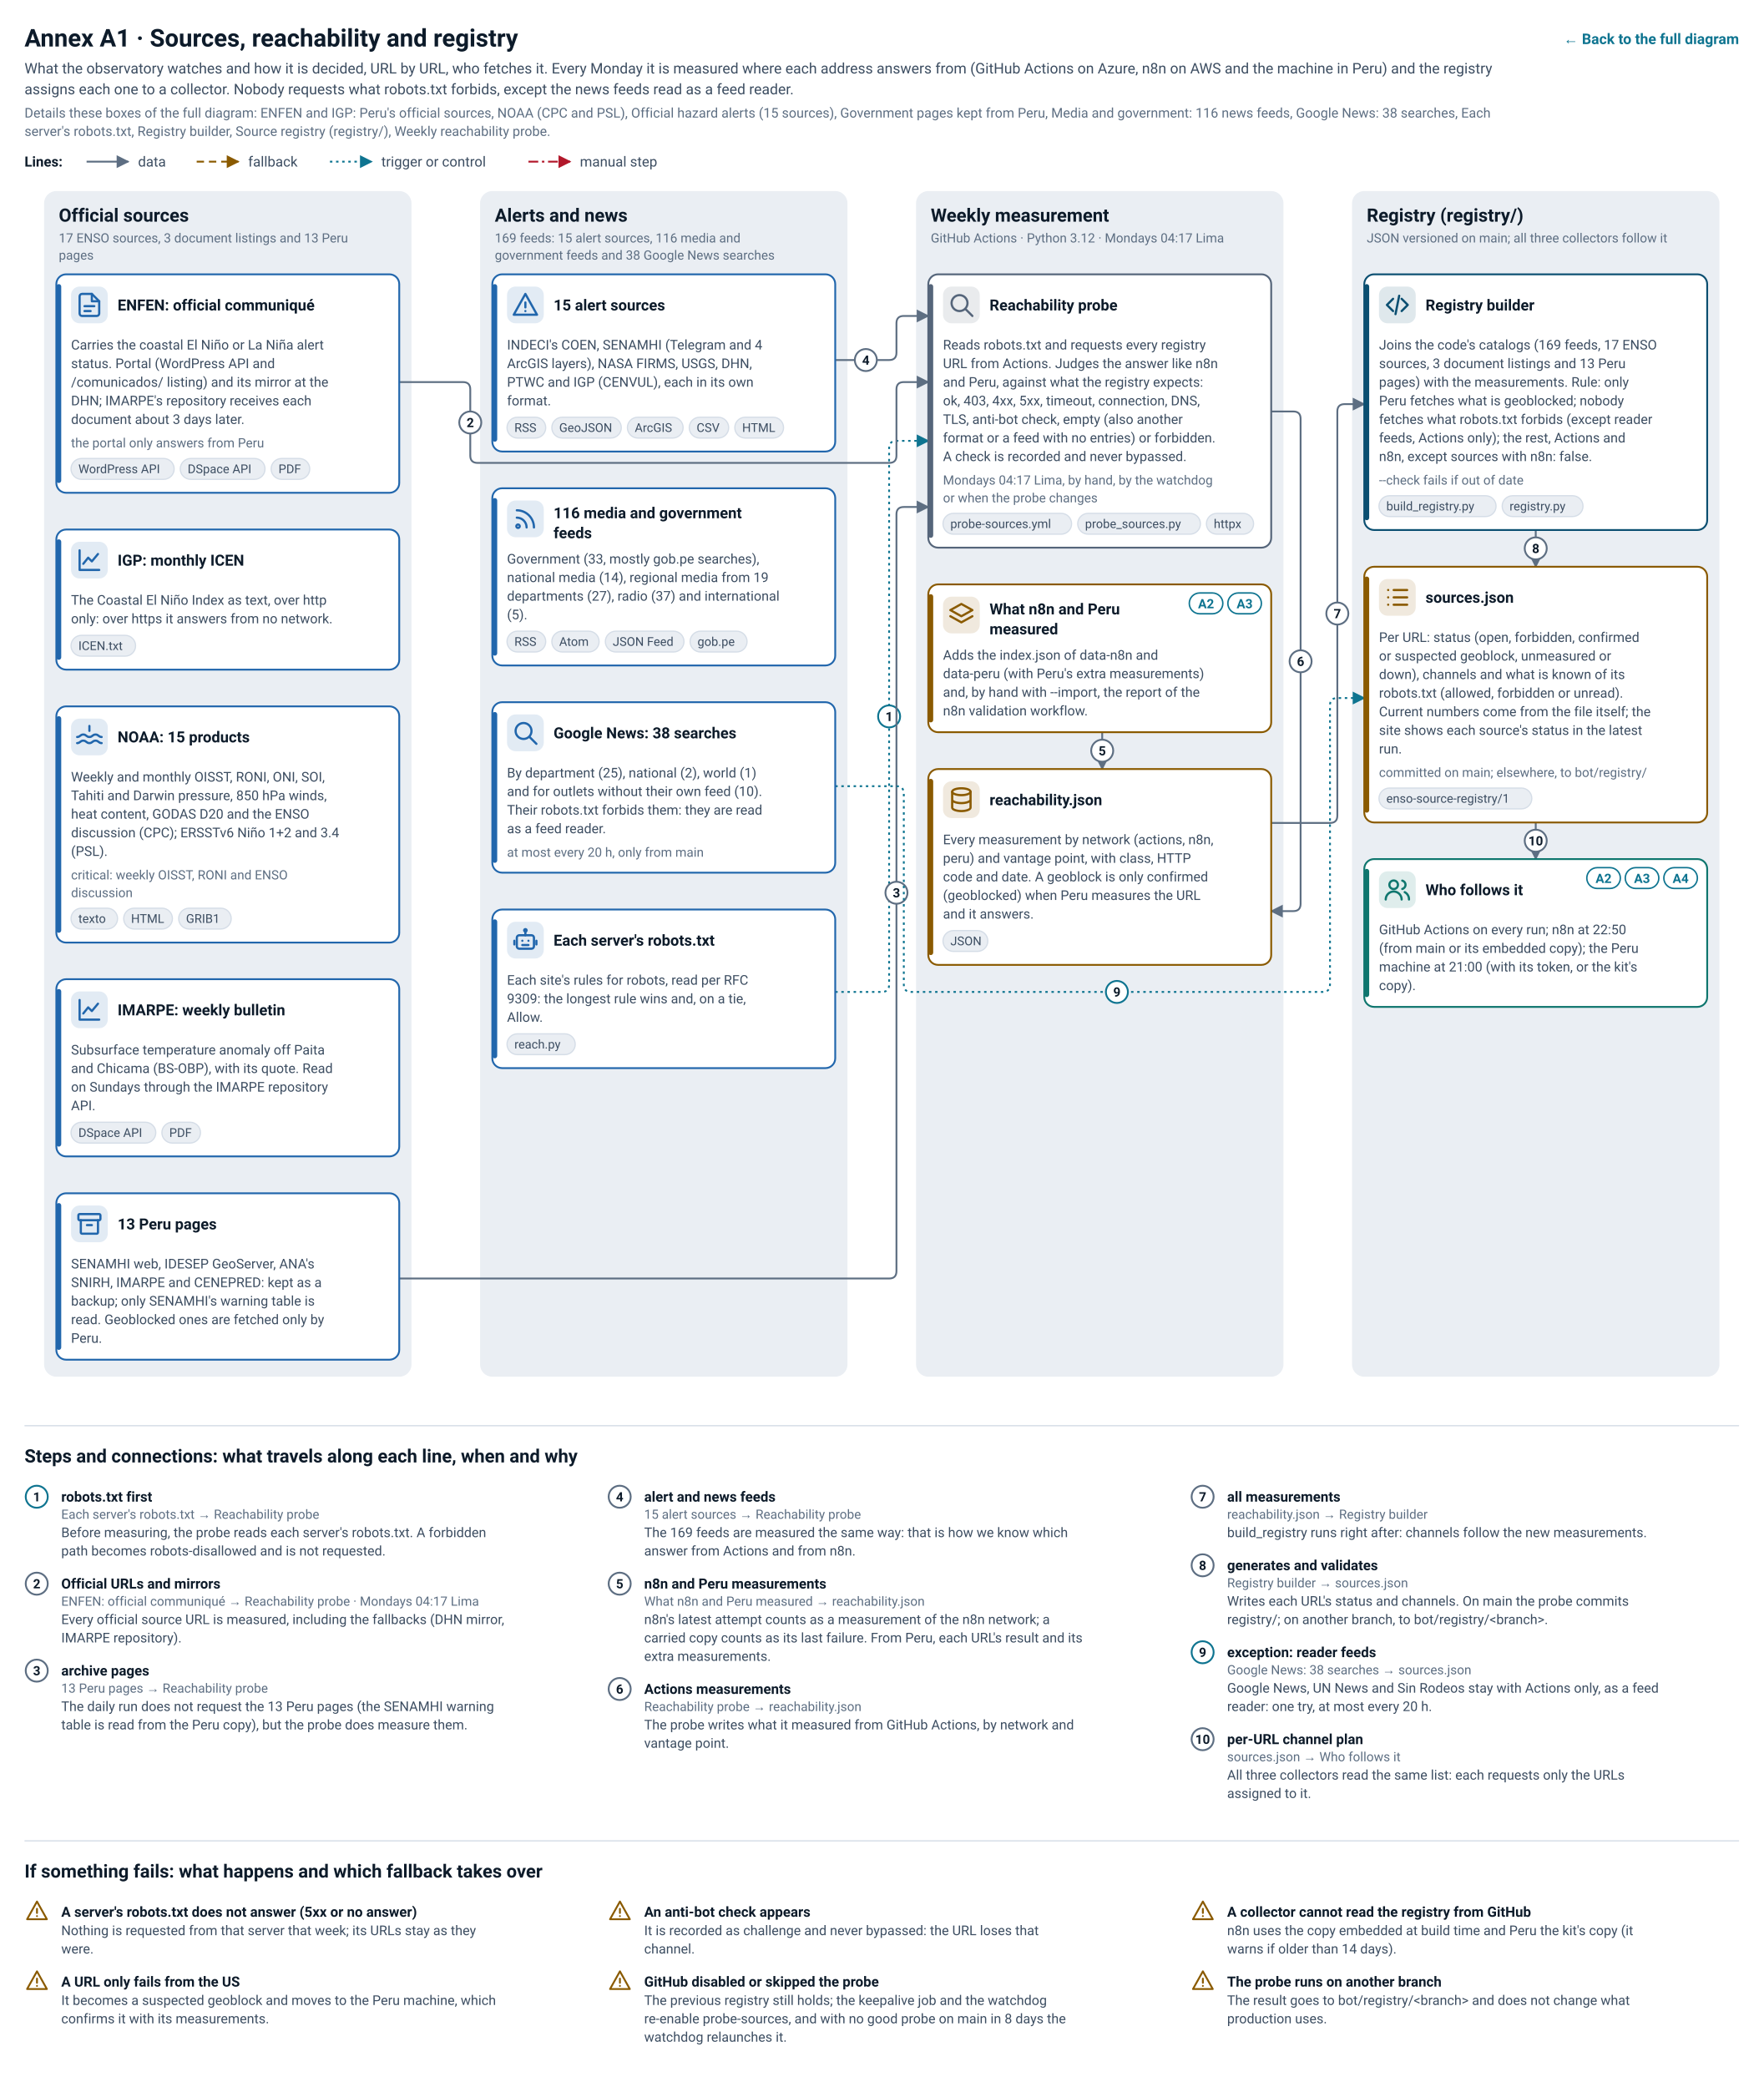
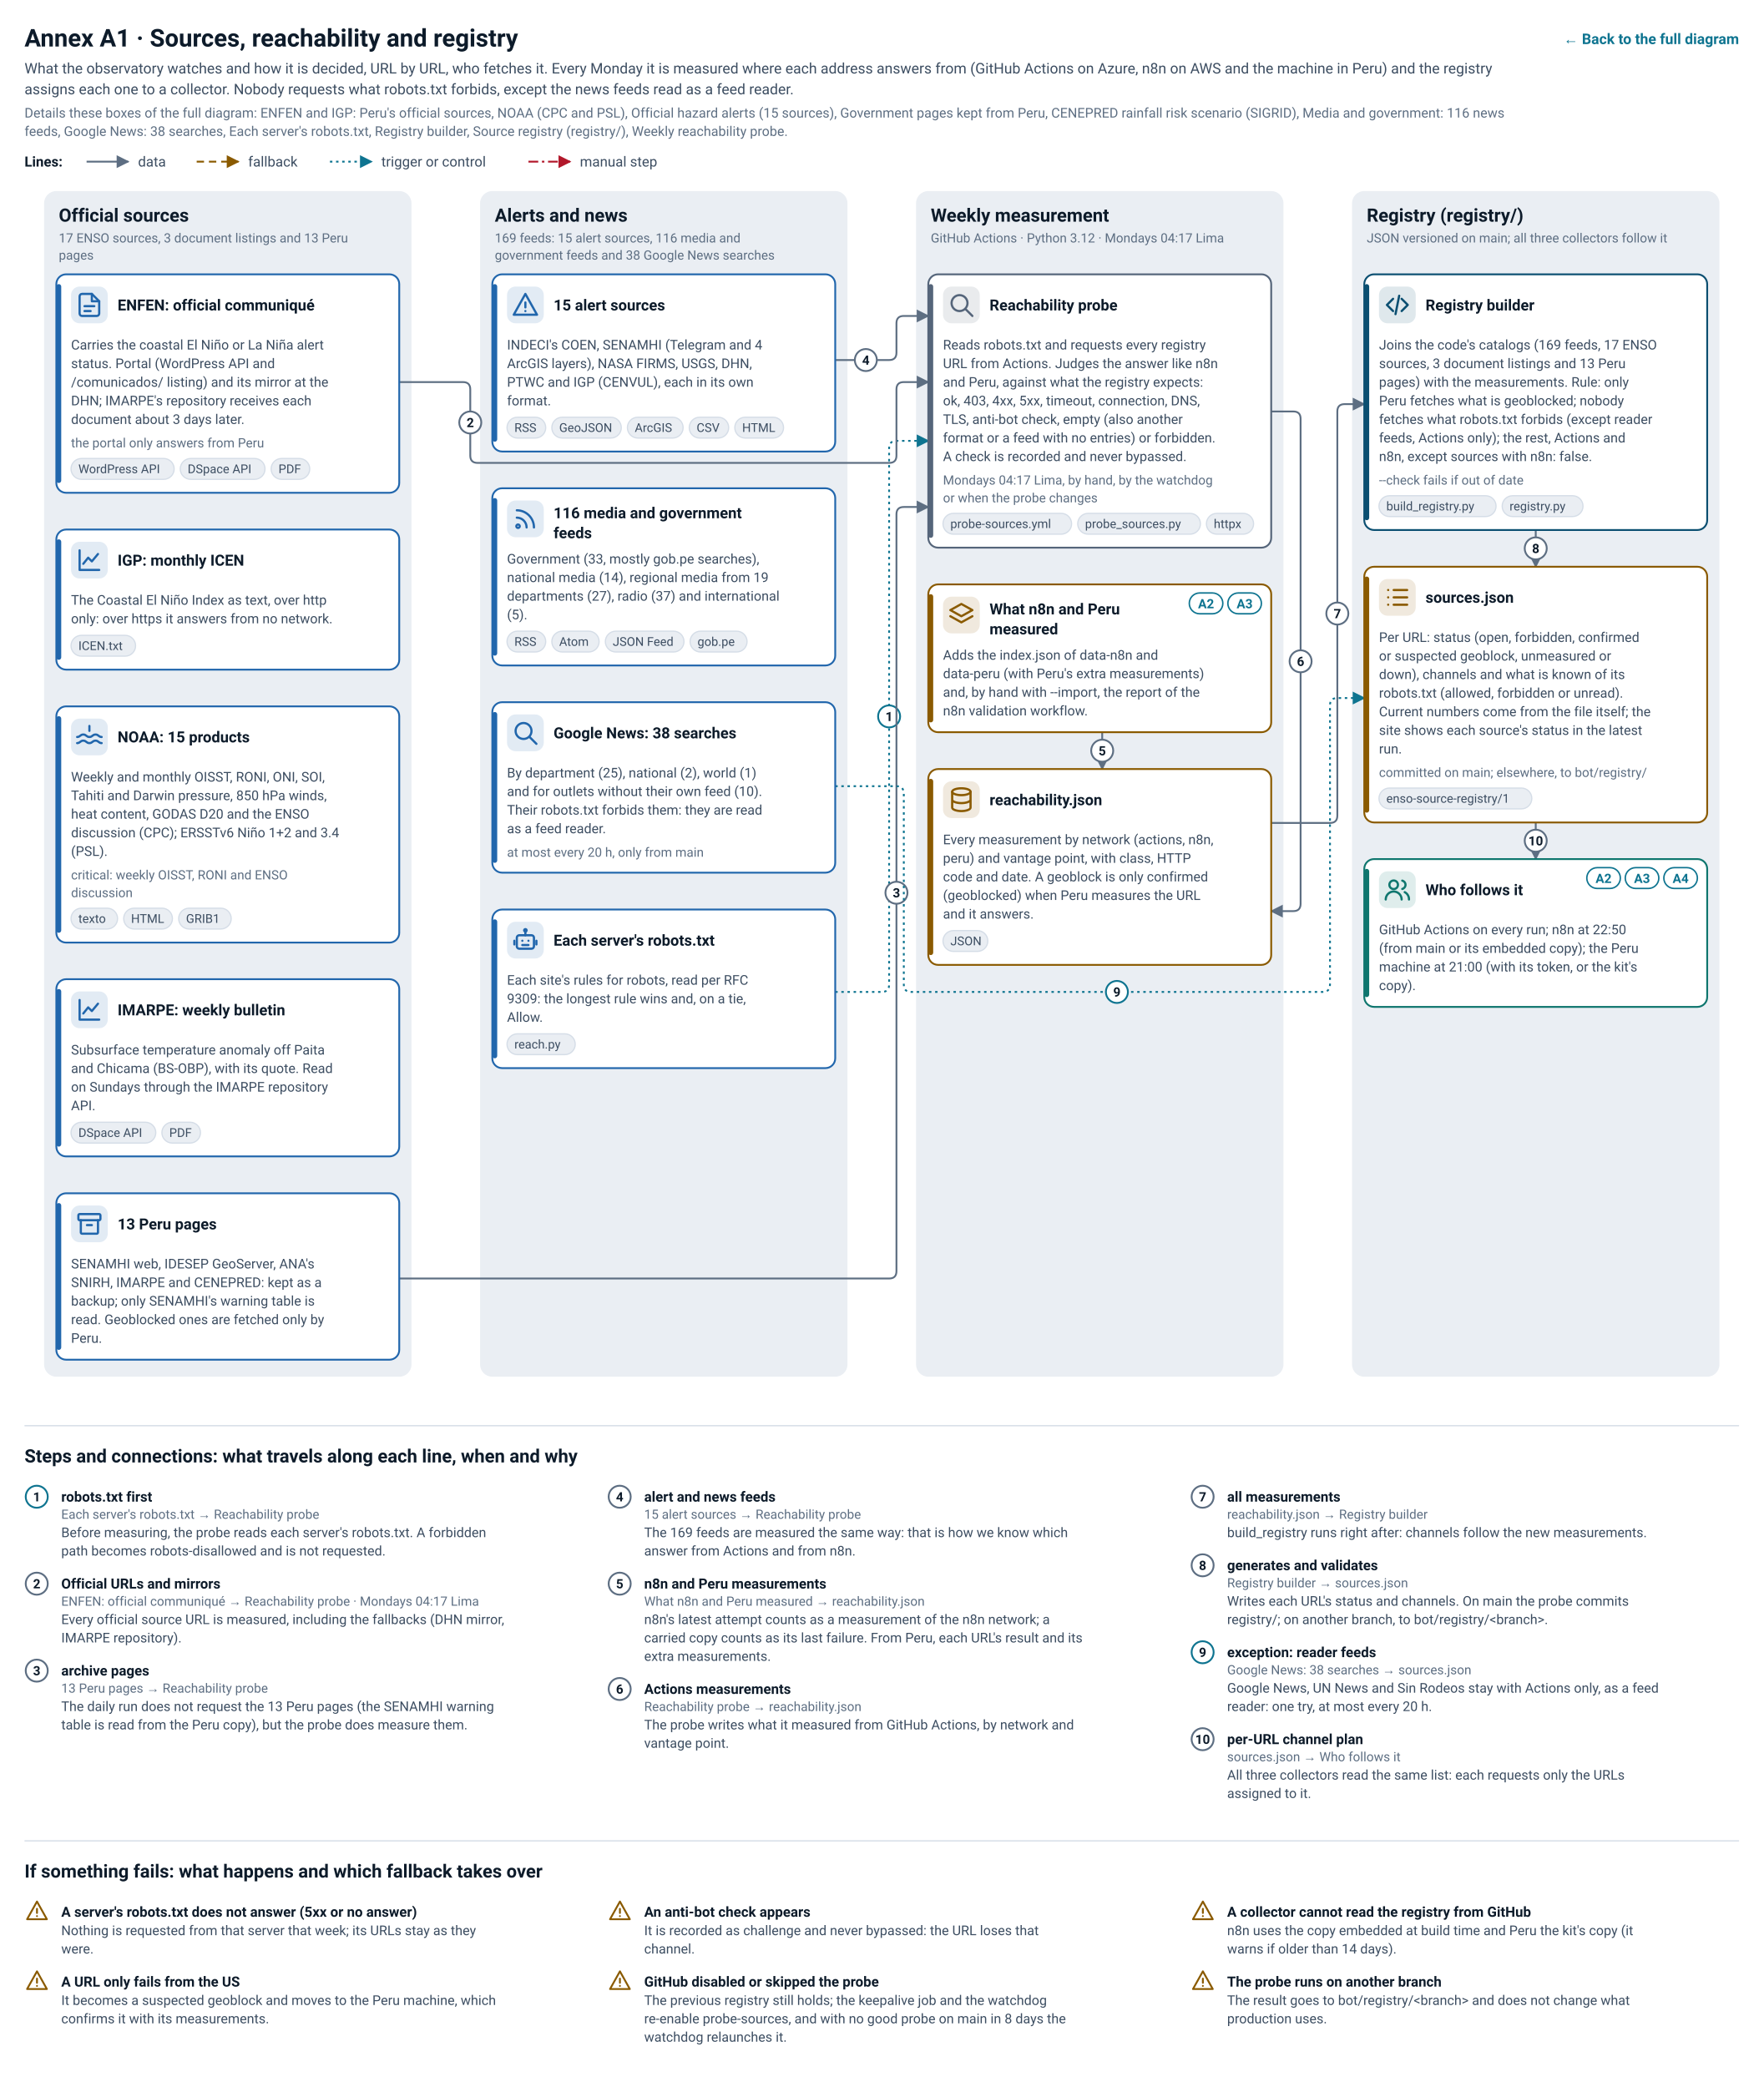
<svg xmlns="http://www.w3.org/2000/svg" viewBox="0 0 1440 1704.2" role="img" aria-labelledby="a1-t a1-d" font-family="system-ui, -apple-system, 'Segoe UI', Roboto, Arial, sans-serif">
  <style>
    .ar-node { stroke-width: 1.5; }
    .ar-h { font-weight: 700; }
    .ar-big, .ar-t, .ar-step-n { font-weight: 700; }
    .ar-halo { stroke-width: 5px; stroke-linejoin: round; paint-order: stroke; }
    .ar-badge { stroke-width: 1.5; }
    .ar-rule { stroke-width: 1; }
    .ar-e { fill: none; stroke-width: 1.5; }
    .ar-edge:hover .ar-e, .ar-edge:focus .ar-e { stroke-width: 3; }
    .ar-node-g:hover .ar-node { stroke-width: 3; }
    .ar-tile { fill-opacity: 0.13; }
    .ar-icon, .ar-warn { fill: none; stroke-width: 1.8; stroke-linecap: round; stroke-linejoin: round; }
    .ar-chip { stroke-width: 1; }
    .ar-tag { stroke-width: 1.2; }
    .ar-tag-t, .ar-link { font-weight: 700; }
    .ar-annex { cursor: pointer; }
    .ar-annex:hover .ar-tag, .ar-annex:focus .ar-tag { stroke-width: 2.4; }
    .ar-bg { fill: var(--bg-elev, #ffffff); }
    .ar-col { fill: var(--bg-sunk, #eaeef3); }
    .ar-node { fill: var(--bg-elev, #ffffff); }
    .ar-h, .ar-big, .ar-t { fill: var(--fg, #0d1b2a); }
    .ar-s { fill: var(--fg-2, #3c4d61); }
    .ar-m { fill: var(--fg-3, #5d6e82); }
    .ar-halo { stroke: var(--bg-elev, #ffffff); }
    .ar-badge { fill: var(--bg-elev, #ffffff); }
    .ar-step { fill: var(--brand, #0b4f71); }
    .ar-step-n { fill: var(--bg-elev, #ffffff); }
    .ar-rule { stroke: var(--line, #d5dde7); }
    .ar-chip { fill: var(--bg-sunk, #eaeef3); stroke: var(--line, #d5dde7); }
    .ar-chip-t { fill: var(--fg-2, #3c4d61); }
    .ar-tag { fill: var(--bg-elev, #ffffff); stroke: var(--brand-2, #0e7490); }
    .ar-tag-t, .ar-link { fill: var(--brand-2, #0e7490); }
    .ar-warn { stroke: var(--watch, #8a5a00); }
    .ar-g-sources { stroke: var(--cool, #2166ac); }
    .ar-f-sources { fill: var(--cool, #2166ac); }
    .ar-g-channels { stroke: var(--s2, #0f766e); }
    .ar-f-channels { fill: var(--s2, #0f766e); }
    .ar-g-stores { stroke: var(--watch, #8a5a00); }
    .ar-f-stores { fill: var(--watch, #8a5a00); }
    .ar-g-pipeline { stroke: var(--brand, #0b4f71); }
    .ar-f-pipeline { fill: var(--brand, #0b4f71); }
    .ar-g-publication { stroke: var(--ok, #1b7a43); }
    .ar-f-publication { fill: var(--ok, #1b7a43); }
    .ar-g-site { stroke: var(--s1, #c2410c); }
    .ar-f-site { fill: var(--s1, #c2410c); }
    .ar-g-operations { stroke: var(--na, #55657a); }
    .ar-f-operations { fill: var(--na, #55657a); }
    .ar-g-people { stroke: var(--warm, #b2182b); }
    .ar-f-people { fill: var(--warm, #b2182b); }
    .ar-e-data { stroke: var(--fg-3, #5d6e82); }
    .ar-k-data { fill: var(--fg-3, #5d6e82); }
    .ar-e-fallback { stroke: var(--watch, #8a5a00); }
    .ar-k-fallback { fill: var(--watch, #8a5a00); }
    .ar-e-trigger { stroke: var(--brand-2, #0e7490); }
    .ar-k-trigger { fill: var(--brand-2, #0e7490); }
    .ar-e-control { stroke: var(--brand-2, #0e7490); }
    .ar-k-control { fill: var(--brand-2, #0e7490); }
    .ar-e-human { stroke: var(--warm, #b2182b); }
    .ar-k-human { fill: var(--warm, #b2182b); }
    /* abierto solo, sigue el tema del sistema; dentro del sitio mandan las variables del tema */
    @media (prefers-color-scheme: dark) {
      :root:not([data-theme='light']) .ar-bg { fill: var(--bg-elev, #0f1c2b); }
      :root:not([data-theme='light']) .ar-col { fill: var(--bg-sunk, #0b1622); }
      :root:not([data-theme='light']) .ar-node { fill: var(--bg-elev, #0f1c2b); }
      :root:not([data-theme='light']) .ar-h, :root:not([data-theme='light']) .ar-big, :root:not([data-theme='light']) .ar-t { fill: var(--fg, #e3ebf3); }
      :root:not([data-theme='light']) .ar-s { fill: var(--fg-2, #b4c2d1); }
      :root:not([data-theme='light']) .ar-m { fill: var(--fg-3, #8d9db0); }
      :root:not([data-theme='light']) .ar-halo { stroke: var(--bg-elev, #0f1c2b); }
      :root:not([data-theme='light']) .ar-badge { fill: var(--bg-elev, #0f1c2b); }
      :root:not([data-theme='light']) .ar-step { fill: var(--brand, #5cc3e6); }
      :root:not([data-theme='light']) .ar-step-n { fill: var(--bg-elev, #0f1c2b); }
      :root:not([data-theme='light']) .ar-rule { stroke: var(--line, #22344a); }
      :root:not([data-theme='light']) .ar-chip { fill: var(--bg-sunk, #0b1622); stroke: var(--line, #22344a); }
      :root:not([data-theme='light']) .ar-chip-t { fill: var(--fg-2, #b4c2d1); }
      :root:not([data-theme='light']) .ar-tag { fill: var(--bg-elev, #0f1c2b); stroke: var(--brand-2, #38bdf8); }
      :root:not([data-theme='light']) .ar-tag-t, :root:not([data-theme='light']) .ar-link { fill: var(--brand-2, #38bdf8); }
      :root:not([data-theme='light']) .ar-warn { stroke: var(--watch, #f3c15b); }
      :root:not([data-theme='light']) .ar-g-sources { stroke: var(--cool, #6cb2e6); }
      :root:not([data-theme='light']) .ar-f-sources { fill: var(--cool, #6cb2e6); }
      :root:not([data-theme='light']) .ar-g-channels { stroke: var(--s2, #5eead4); }
      :root:not([data-theme='light']) .ar-f-channels { fill: var(--s2, #5eead4); }
      :root:not([data-theme='light']) .ar-g-stores { stroke: var(--watch, #f3c15b); }
      :root:not([data-theme='light']) .ar-f-stores { fill: var(--watch, #f3c15b); }
      :root:not([data-theme='light']) .ar-g-pipeline { stroke: var(--brand, #5cc3e6); }
      :root:not([data-theme='light']) .ar-f-pipeline { fill: var(--brand, #5cc3e6); }
      :root:not([data-theme='light']) .ar-g-publication { stroke: var(--ok, #5fd08f); }
      :root:not([data-theme='light']) .ar-f-publication { fill: var(--ok, #5fd08f); }
      :root:not([data-theme='light']) .ar-g-site { stroke: var(--s1, #fb923c); }
      :root:not([data-theme='light']) .ar-f-site { fill: var(--s1, #fb923c); }
      :root:not([data-theme='light']) .ar-g-operations { stroke: var(--na, #9aabbf); }
      :root:not([data-theme='light']) .ar-f-operations { fill: var(--na, #9aabbf); }
      :root:not([data-theme='light']) .ar-g-people { stroke: var(--warm, #f4795f); }
      :root:not([data-theme='light']) .ar-f-people { fill: var(--warm, #f4795f); }
      :root:not([data-theme='light']) .ar-e-data { stroke: var(--fg-3, #8d9db0); }
      :root:not([data-theme='light']) .ar-k-data { fill: var(--fg-3, #8d9db0); }
      :root:not([data-theme='light']) .ar-e-fallback { stroke: var(--watch, #f3c15b); }
      :root:not([data-theme='light']) .ar-k-fallback { fill: var(--watch, #f3c15b); }
      :root:not([data-theme='light']) .ar-e-trigger { stroke: var(--brand-2, #38bdf8); }
      :root:not([data-theme='light']) .ar-k-trigger { fill: var(--brand-2, #38bdf8); }
      :root:not([data-theme='light']) .ar-e-control { stroke: var(--brand-2, #38bdf8); }
      :root:not([data-theme='light']) .ar-k-control { fill: var(--brand-2, #38bdf8); }
      :root:not([data-theme='light']) .ar-e-human { stroke: var(--warm, #f4795f); }
      :root:not([data-theme='light']) .ar-k-human { fill: var(--warm, #f4795f); }
    }
  </style>
  <defs>
    <marker id="a1-m-data" viewBox="0 0 10 10" refX="9" refY="5" markerWidth="7" markerHeight="7" orient="auto-start-reverse">
      <path class="ar-k-data" d="M0 0L10 5L0 10z" />
    </marker>
    <marker id="a1-m-fallback" viewBox="0 0 10 10" refX="9" refY="5" markerWidth="7" markerHeight="7" orient="auto-start-reverse">
      <path class="ar-k-fallback" d="M0 0L10 5L0 10z" />
    </marker>
    <marker id="a1-m-trigger" viewBox="0 0 10 10" refX="9" refY="5" markerWidth="7" markerHeight="7" orient="auto-start-reverse">
      <path class="ar-k-trigger" d="M0 0L10 5L0 10z" />
    </marker>
    <marker id="a1-m-control" viewBox="0 0 10 10" refX="9" refY="5" markerWidth="7" markerHeight="7" orient="auto-start-reverse">
      <path class="ar-k-control" d="M0 0L10 5L0 10z" />
    </marker>
    <marker id="a1-m-human" viewBox="0 0 10 10" refX="9" refY="5" markerWidth="7" markerHeight="7" orient="auto-start-reverse">
      <path class="ar-k-human" d="M0 0L10 5L0 10z" />
    </marker>
  </defs>
  <rect class="ar-bg" x="0" y="0" width="1440" height="1704.2" rx="14" />
  <text class="ar-big" x="20" y="38" font-size="20">Annex A1 · Sources, reachability and registry</text>
  <a class="ar-annex" href="../arquitectura-en.svg" data-annex="full">
    <text class="ar-link" x="1420" y="36" font-size="12" text-anchor="end">← Back to the full diagram</text>
  </a>
  <text class="ar-s" x="20" y="60" font-size="12">What the observatory watches and how it is decided, URL by URL, who fetches it. Every Monday it is measured where each address answers from (GitHub Actions on Azure, n8n on AWS and the machine in Peru) and the registry</text>
  <text class="ar-s" x="20" y="77" font-size="12">assigns each one to a collector. Nobody requests what robots.txt forbids, except the news feeds read as a feed reader.</text>
-   <text class="ar-m" x="20" y="96" font-size="11">Details these boxes of the full diagram: ENFEN and IGP: Peru's official sources, NOAA (CPC and PSL), Official hazard alerts (15 sources), Government pages kept from Peru, Media and government: 116 news feeds, Google News: 38 searches, Each</text>
-   <text class="ar-m" x="20" y="111" font-size="11">server's robots.txt, Registry builder, Source registry (registry/), Weekly reachability probe.</text>
+   <text class="ar-m" x="20" y="96" font-size="11">Details these boxes of the full diagram: ENFEN and IGP: Peru's official sources, NOAA (CPC and PSL), Official hazard alerts (15 sources), Government pages kept from Peru, CENEPRED rainfall risk scenario (SIGRID), Media and government: 116 news</text>
+   <text class="ar-m" x="20" y="111" font-size="11">feeds, Google News: 38 searches, Each server's robots.txt, Registry builder, Source registry (registry/), Weekly reachability probe.</text>
  <text class="ar-t" x="20" y="136" font-size="11.5">Lines:</text>
  <path class="ar-e ar-e-data" d="M70.7 132 L104.7 132" marker-end="url(#a1-m-data)" />
  <text class="ar-s" x="112.7" y="136" font-size="11.5">data</text>
  <path class="ar-e ar-e-fallback" d="M160.6 132 L194.6 132" stroke-dasharray="6 4" marker-end="url(#a1-m-fallback)" />
  <text class="ar-s" x="202.6" y="136" font-size="11.5">fallback</text>
  <path class="ar-e ar-e-trigger" d="M269.4 132 L303.4 132" stroke-dasharray="2 3" marker-end="url(#a1-m-trigger)" />
  <text class="ar-s" x="311.4" y="136" font-size="11.5">trigger or control</text>
  <path class="ar-e ar-e-human" d="M431.5 132 L465.5 132" stroke-dasharray="8 3 2 3" marker-end="url(#a1-m-human)" />
  <text class="ar-s" x="473.5" y="136" font-size="11.5">manual step</text>
  <rect class="ar-col" x="36" y="156" width="300" height="968.2" rx="10" />
  <text class="ar-h" x="48" y="181" font-size="15">Official sources</text>
  <text class="ar-m" x="48" y="198" font-size="10.5">17 ENSO sources, 3 document listings and 13 Peru</text>
  <text class="ar-m" x="48" y="212" font-size="10.5">pages</text>
  <rect class="ar-col" x="392" y="156" width="300" height="968.2" rx="10" />
  <text class="ar-h" x="404" y="181" font-size="15">Alerts and news</text>
  <text class="ar-m" x="404" y="198" font-size="10.5">169 feeds: 15 alert sources, 116 media and</text>
  <text class="ar-m" x="404" y="212" font-size="10.5">government feeds and 38 Google News searches</text>
  <rect class="ar-col" x="748" y="156" width="300" height="968.2" rx="10" />
  <text class="ar-h" x="760" y="181" font-size="15">Weekly measurement</text>
  <text class="ar-m" x="760" y="198" font-size="10.5">GitHub Actions · Python 3.12 · Mondays 04:17 Lima</text>
  <rect class="ar-col" x="1104" y="156" width="300" height="968.2" rx="10" />
  <text class="ar-h" x="1116" y="181" font-size="15">Registry (registry/)</text>
  <text class="ar-m" x="1116" y="198" font-size="10.5">JSON versioned on main; all three collectors follow it</text>
  <g class="ar-edge" id="a1-e-1" data-edge="1" data-from="robots" data-to="probe" tabindex="0">
    <path class="ar-e ar-e-trigger" d="M682 810 L720 810 Q726 810 726 804 L726 366 Q726 360 732 360 L758 360" stroke-dasharray="2 3" marker-end="url(#a1-m-trigger)" />
    <circle class="ar-badge ar-e-trigger" cx="726" cy="585" r="9" />
    <text class="ar-t" x="726" y="588.8" font-size="10.5" text-anchor="middle">1</text>
  </g>
  <g class="ar-edge" id="a1-e-2" data-edge="2" data-from="enfen" data-to="probe" tabindex="0">
    <path class="ar-e ar-e-data" d="M326 312 L378 312 Q384 312 384 318 L384 372 Q384 378 390 378 L726 378 Q732 378 732 372 L732 318 Q732 312 738 312 L758 312" marker-end="url(#a1-m-data)" />
    <circle class="ar-badge ar-e-data" cx="384" cy="345" r="9" />
    <text class="ar-t" x="384" y="348.8" font-size="10.5" text-anchor="middle">2</text>
  </g>
  <g class="ar-edge" id="a1-e-3" data-edge="3" data-from="archive-pages" data-to="probe" tabindex="0">
    <path class="ar-e ar-e-data" d="M326 1044 L726 1044 Q732 1044 732 1038 L732 420 Q732 414 738 414 L758 414" marker-end="url(#a1-m-data)" />
    <circle class="ar-badge ar-e-data" cx="732" cy="729" r="9" />
    <text class="ar-t" x="732" y="732.8" font-size="10.5" text-anchor="middle">3</text>
  </g>
  <g class="ar-edge" id="a1-e-4" data-edge="4" data-from="alerts" data-to="probe" tabindex="0">
    <path class="ar-e ar-e-data" d="M682 294 L726 294 Q732 294 732 288 L732 264 Q732 258 738 258 L758 258" marker-end="url(#a1-m-data)" />
    <circle class="ar-badge ar-e-data" cx="707" cy="294" r="9" />
    <text class="ar-t" x="707" y="297.8" font-size="10.5" text-anchor="middle">4</text>
  </g>
  <g class="ar-edge" id="a1-e-5" data-edge="5" data-from="vantages" data-to="reach" tabindex="0">
    <path class="ar-e ar-e-data" d="M900 598 L900 628" marker-end="url(#a1-m-data)" />
    <circle class="ar-badge ar-e-data" cx="900" cy="613" r="9" />
    <text class="ar-t" x="900" y="616.8" font-size="10.5" text-anchor="middle">5</text>
  </g>
  <g class="ar-edge" id="a1-e-6" data-edge="6" data-from="probe" data-to="reach" tabindex="0">
    <path class="ar-e ar-e-data" d="M1038 336 L1056 336 Q1062 336 1062 342 L1062 738 Q1062 744 1056 744 L1038 744" marker-end="url(#a1-m-data)" />
    <circle class="ar-badge ar-e-data" cx="1062" cy="540" r="9" />
    <text class="ar-t" x="1062" y="543.8" font-size="10.5" text-anchor="middle">6</text>
  </g>
  <g class="ar-edge" id="a1-e-7" data-edge="7" data-from="reach" data-to="build" tabindex="0">
    <path class="ar-e ar-e-data" d="M1038 672 L1086 672 Q1092 672 1092 666 L1092 336 Q1092 330 1098 330 L1114 330" marker-end="url(#a1-m-data)" />
    <circle class="ar-badge ar-e-data" cx="1092" cy="501" r="9" />
    <text class="ar-t" x="1092" y="504.8" font-size="10.5" text-anchor="middle">7</text>
  </g>
  <g class="ar-edge" id="a1-e-8" data-edge="8" data-from="build" data-to="sources-json" tabindex="0">
    <path class="ar-e ar-e-data" d="M1254 432.8 L1254 462.8" marker-end="url(#a1-m-data)" />
    <circle class="ar-badge ar-e-data" cx="1254" cy="447.8" r="9" />
    <text class="ar-t" x="1254" y="451.6" font-size="10.5" text-anchor="middle">8</text>
  </g>
  <g class="ar-edge" id="a1-e-9" data-edge="9" data-from="google" data-to="sources-json" tabindex="0">
    <path class="ar-e ar-e-trigger" d="M682 642 L732 642 Q738 642 738 648 L738 804 Q738 810 744 810 L1080 810 Q1086 810 1086 804 L1086 576 Q1086 570 1092 570 L1114 570" stroke-dasharray="2 3" marker-end="url(#a1-m-trigger)" />
    <circle class="ar-badge ar-e-trigger" cx="912" cy="810" r="9" />
    <text class="ar-t" x="912" y="813.8" font-size="10.5" text-anchor="middle">9</text>
  </g>
  <g class="ar-edge" id="a1-e-10" data-edge="10" data-from="sources-json" data-to="readers" tabindex="0">
    <path class="ar-e ar-e-data" d="M1254 671.5 L1254 701.5" marker-end="url(#a1-m-data)" />
    <circle class="ar-badge ar-e-data" cx="1254" cy="686.5" r="9" />
    <text class="ar-t" x="1254" y="690.3" font-size="10.5" text-anchor="middle">10</text>
  </g>
  <g class="ar-node-g" id="a1-n-enfen" data-node="enfen">
    <rect class="ar-node ar-g-sources" x="46" y="224" width="280" height="178.4" rx="8" />
    <rect class="ar-f-sources" x="46" y="232" width="4" height="162.4" rx="2" />
    <rect class="ar-tile ar-f-sources" x="58" y="234" width="30" height="30" rx="7" />
    <g class="ar-icon ar-g-sources" transform="translate(61 237)">
      <path d="M14 3H6a2 2 0 0 0-2 2v14a2 2 0 0 0 2 2h12a2 2 0 0 0 2-2V9z" />
      <path d="M14 3v6h6M8 13h8M8 17h5" />
    </g>
    <text class="ar-t" x="96" y="253.5" font-size="12.5">ENFEN: official communiqué</text>
    <text class="ar-s" x="58" y="285.4" font-size="11">Carries the coastal El Niño or La Niña alert</text>
    <text class="ar-s" x="58" y="300.6" font-size="11">status. Portal (WordPress API and</text>
    <text class="ar-s" x="58" y="315.8" font-size="11">/comunicados/ listing) and its mirror at the</text>
    <text class="ar-s" x="58" y="331" font-size="11">DHN; IMARPE's repository receives each</text>
    <text class="ar-s" x="58" y="346.2" font-size="11">document about 3 days later.</text>
    <text class="ar-m" x="58" y="365.3" font-size="10.5">the portal only answers from Peru</text>
    <rect class="ar-chip" x="58" y="374.4" width="84.2" height="17" rx="8.5" />
    <text class="ar-chip-t" x="64" y="386.4" font-size="10">WordPress API</text>
    <rect class="ar-chip" x="147.2" y="374.4" width="69.2" height="17" rx="8.5" />
    <text class="ar-chip-t" x="153.2" y="386.4" font-size="10">DSpace API</text>
    <rect class="ar-chip" x="221.4" y="374.4" width="31.5" height="17" rx="8.5" />
    <text class="ar-chip-t" x="227.4" y="386.4" font-size="10">PDF</text>
  </g>
  <g class="ar-node-g" id="a1-n-icen" data-node="icen">
    <rect class="ar-node ar-g-sources" x="46" y="432.4" width="280" height="114.4" rx="8" />
    <rect class="ar-f-sources" x="46" y="440.4" width="4" height="98.4" rx="2" />
    <rect class="ar-tile ar-f-sources" x="58" y="442.4" width="30" height="30" rx="7" />
    <g class="ar-icon ar-g-sources" transform="translate(61 445.4)">
      <path d="M4 4v16h16" />
      <path d="M7 15l4-5 3 3 5-6" />
    </g>
    <text class="ar-t" x="96" y="461.9" font-size="12.5">IGP: monthly ICEN</text>
    <text class="ar-s" x="58" y="493.8" font-size="11">The Coastal El Niño Index as text, over http</text>
    <text class="ar-s" x="58" y="509" font-size="11">only: over https it answers from no network.</text>
    <rect class="ar-chip" x="58" y="518.8" width="52.7" height="17" rx="8.5" />
    <text class="ar-chip-t" x="64" y="530.8" font-size="10">ICEN.txt</text>
  </g>
  <g class="ar-node-g" id="a1-n-noaa" data-node="noaa">
    <rect class="ar-node ar-g-sources" x="46" y="576.8" width="280" height="192.9" rx="8" />
    <rect class="ar-f-sources" x="46" y="584.8" width="4" height="176.9" rx="2" />
    <rect class="ar-tile ar-f-sources" x="58" y="586.8" width="30" height="30" rx="7" />
    <g class="ar-icon ar-g-sources" transform="translate(61 589.8)">
      <path d="M2 12c2.5 0 2.5-2 5-2s2.5 2 5 2 2.5-2 5-2 2.5 2 5 2" />
      <path d="M2 17c2.5 0 2.5-2 5-2s2.5 2 5 2 2.5-2 5-2 2.5 2 5 2" />
      <path d="M12 3v4" />
    </g>
    <text class="ar-t" x="96" y="606.2" font-size="12.5">NOAA: 15 products</text>
    <text class="ar-s" x="58" y="638.2" font-size="11">Weekly and monthly OISST, RONI, ONI, SOI,</text>
    <text class="ar-s" x="58" y="653.4" font-size="11">Tahiti and Darwin pressure, 850 hPa winds,</text>
    <text class="ar-s" x="58" y="668.5" font-size="11">heat content, GODAS D20 and the ENSO</text>
    <text class="ar-s" x="58" y="683.7" font-size="11">discussion (CPC); ERSSTv6 Niño 1+2 and 3.4</text>
    <text class="ar-s" x="58" y="698.9" font-size="11">(PSL).</text>
    <text class="ar-m" x="58" y="718.1" font-size="10.5">critical: weekly OISST, RONI and ENSO</text>
    <text class="ar-m" x="58" y="732.6" font-size="10.5">discussion</text>
    <rect class="ar-chip" x="58" y="741.6" width="38" height="17" rx="8.5" />
    <text class="ar-chip-t" x="64" y="753.6" font-size="10">texto</text>
    <rect class="ar-chip" x="101" y="741.6" width="39.8" height="17" rx="8.5" />
    <text class="ar-chip-t" x="107" y="753.6" font-size="10">HTML</text>
    <rect class="ar-chip" x="145.9" y="741.6" width="42.9" height="17" rx="8.5" />
    <text class="ar-chip-t" x="151.9" y="753.6" font-size="10">GRIB1</text>
  </g>
  <g class="ar-node-g" id="a1-n-bsobp" data-node="bsobp">
    <rect class="ar-node ar-g-sources" x="46" y="799.6" width="280" height="144.7" rx="8" />
    <rect class="ar-f-sources" x="46" y="807.6" width="4" height="128.7" rx="2" />
    <rect class="ar-tile ar-f-sources" x="58" y="809.6" width="30" height="30" rx="7" />
    <g class="ar-icon ar-g-sources" transform="translate(61 812.6)">
      <path d="M4 4v16h16" />
      <path d="M7 15l4-5 3 3 5-6" />
    </g>
    <text class="ar-t" x="96" y="829.1" font-size="12.5">IMARPE: weekly bulletin</text>
    <text class="ar-s" x="58" y="861.1" font-size="11">Subsurface temperature anomaly off Paita</text>
    <text class="ar-s" x="58" y="876.2" font-size="11">and Chicama (BS-OBP), with its quote. Read</text>
    <text class="ar-s" x="58" y="891.4" font-size="11">on Sundays through the IMARPE repository</text>
    <text class="ar-s" x="58" y="906.6" font-size="11">API.</text>
    <rect class="ar-chip" x="58" y="916.4" width="69.2" height="17" rx="8.5" />
    <text class="ar-chip-t" x="64" y="928.4" font-size="10">DSpace API</text>
    <rect class="ar-chip" x="132.2" y="916.4" width="31.5" height="17" rx="8.5" />
    <text class="ar-chip-t" x="138.2" y="928.4" font-size="10">PDF</text>
  </g>
  <g class="ar-node-g" id="a1-n-archive-pages" data-node="archive-pages">
    <rect class="ar-node ar-g-sources" x="46" y="974.4" width="280" height="135.9" rx="8" />
    <rect class="ar-f-sources" x="46" y="982.4" width="4" height="119.9" rx="2" />
    <rect class="ar-tile ar-f-sources" x="58" y="984.4" width="30" height="30" rx="7" />
    <g class="ar-icon ar-g-sources" transform="translate(61 987.4)">
      <rect x="3" y="4" width="18" height="5" rx="1" />
      <path d="M5 9v10a1 1 0 0 0 1 1h12a1 1 0 0 0 1-1V9M10 13h4" />
    </g>
    <text class="ar-t" x="96" y="1003.9" font-size="12.5">13 Peru pages</text>
    <text class="ar-s" x="58" y="1035.8" font-size="11">SENAMHI web, IDESEP GeoServer, ANA's</text>
    <text class="ar-s" x="58" y="1051" font-size="11">SNIRH, IMARPE and CENEPRED: kept as a</text>
    <text class="ar-s" x="58" y="1066.1" font-size="11">backup; only SENAMHI's warning table is</text>
    <text class="ar-s" x="58" y="1081.3" font-size="11">read. Geoblocked ones are fetched only by</text>
    <text class="ar-s" x="58" y="1096.5" font-size="11">Peru.</text>
  </g>
  <g class="ar-node-g" id="a1-n-alerts" data-node="alerts">
    <rect class="ar-node ar-g-sources" x="402" y="224" width="280" height="144.7" rx="8" />
    <rect class="ar-f-sources" x="402" y="232" width="4" height="128.7" rx="2" />
    <rect class="ar-tile ar-f-sources" x="414" y="234" width="30" height="30" rx="7" />
    <g class="ar-icon ar-g-sources" transform="translate(417 237)">
      <path d="M12 3l9.5 17H2.5z" />
      <path d="M12 10v4M12 17v.01" />
    </g>
    <text class="ar-t" x="452" y="253.5" font-size="12.5">15 alert sources</text>
    <text class="ar-s" x="414" y="285.4" font-size="11">INDECI's COEN, SENAMHI (Telegram and 4</text>
    <text class="ar-s" x="414" y="300.6" font-size="11">ArcGIS layers), NASA FIRMS, USGS, DHN,</text>
    <text class="ar-s" x="414" y="315.8" font-size="11">PTWC and IGP (CENVUL), each in its own</text>
    <text class="ar-s" x="414" y="331" font-size="11">format.</text>
    <rect class="ar-chip" x="414" y="340.7" width="31.6" height="17" rx="8.5" />
    <text class="ar-chip-t" x="420" y="352.7" font-size="10">RSS</text>
    <rect class="ar-chip" x="450.6" y="340.7" width="56.7" height="17" rx="8.5" />
    <text class="ar-chip-t" x="456.6" y="352.7" font-size="10">GeoJSON</text>
    <rect class="ar-chip" x="512.3" y="340.7" width="45.5" height="17" rx="8.5" />
    <text class="ar-chip-t" x="518.3" y="352.7" font-size="10">ArcGIS</text>
    <rect class="ar-chip" x="562.8" y="340.7" width="32.2" height="17" rx="8.5" />
    <text class="ar-chip-t" x="568.8" y="352.7" font-size="10">CSV</text>
    <rect class="ar-chip" x="600" y="340.7" width="39.8" height="17" rx="8.5" />
    <text class="ar-chip-t" x="606" y="352.7" font-size="10">HTML</text>
  </g>
  <g class="ar-node-g" id="a1-n-news" data-node="news">
    <rect class="ar-node ar-g-sources" x="402" y="398.7" width="280" height="144.7" rx="8" />
    <rect class="ar-f-sources" x="402" y="406.7" width="4" height="128.7" rx="2" />
    <rect class="ar-tile ar-f-sources" x="414" y="408.7" width="30" height="30" rx="7" />
    <g class="ar-icon ar-g-sources" transform="translate(417 411.7)">
      <path d="M5 11a8 8 0 0 1 8 8M5 5a14 14 0 0 1 14 14" />
      <circle cx="6" cy="18" r="1.4" />
    </g>
    <text class="ar-t" x="452" y="423.2" font-size="12.5">116 media and government</text>
    <text class="ar-t" x="452" y="439.5" font-size="12.5">feeds</text>
    <text class="ar-s" x="414" y="460.2" font-size="11">Government (33, mostly gob.pe searches),</text>
    <text class="ar-s" x="414" y="475.3" font-size="11">national media (14), regional media from 19</text>
    <text class="ar-s" x="414" y="490.5" font-size="11">departments (27), radio (37) and international</text>
    <text class="ar-s" x="414" y="505.7" font-size="11">(5).</text>
    <rect class="ar-chip" x="414" y="515.4" width="31.6" height="17" rx="8.5" />
    <text class="ar-chip-t" x="420" y="527.4" font-size="10">RSS</text>
    <rect class="ar-chip" x="450.6" y="515.4" width="38.6" height="17" rx="8.5" />
    <text class="ar-chip-t" x="456.6" y="527.4" font-size="10">Atom</text>
    <rect class="ar-chip" x="494.3" y="515.4" width="64.2" height="17" rx="8.5" />
    <text class="ar-chip-t" x="500.3" y="527.4" font-size="10">JSON Feed</text>
    <rect class="ar-chip" x="563.5" y="515.4" width="46.5" height="17" rx="8.5" />
    <text class="ar-chip-t" x="569.5" y="527.4" font-size="10">gob.pe</text>
  </g>
  <g class="ar-node-g" id="a1-n-google" data-node="google">
    <rect class="ar-node ar-g-sources" x="402" y="573.4" width="280" height="139.2" rx="8" />
    <rect class="ar-f-sources" x="402" y="581.4" width="4" height="123.2" rx="2" />
    <rect class="ar-tile ar-f-sources" x="414" y="583.4" width="30" height="30" rx="7" />
    <g class="ar-icon ar-g-sources" transform="translate(417 586.4)">
      <circle cx="10.5" cy="10.5" r="6.5" />
      <path d="M15.5 15.5L21 21" />
    </g>
    <text class="ar-t" x="452" y="602.9" font-size="12.5">Google News: 38 searches</text>
    <text class="ar-s" x="414" y="634.9" font-size="11">By department (25), national (2), world (1)</text>
    <text class="ar-s" x="414" y="650" font-size="11">and for outlets without their own feed (10).</text>
    <text class="ar-s" x="414" y="665.2" font-size="11">Their robots.txt forbids them: they are read</text>
    <text class="ar-s" x="414" y="680.4" font-size="11">as a feed reader.</text>
    <text class="ar-m" x="414" y="699.6" font-size="10.5">at most every 20 h, only from main</text>
  </g>
  <g class="ar-node-g" id="a1-n-robots" data-node="robots">
    <rect class="ar-node ar-g-sources" x="402" y="742.7" width="280" height="129.5" rx="8" />
    <rect class="ar-f-sources" x="402" y="750.7" width="4" height="113.5" rx="2" />
    <rect class="ar-tile ar-f-sources" x="414" y="752.7" width="30" height="30" rx="7" />
    <g class="ar-icon ar-g-sources" transform="translate(417 755.7)">
      <rect x="5" y="8" width="14" height="11" rx="2" />
      <path d="M12 8V4.5M9.5 12.5h.01M14.5 12.5h.01M9.5 16h5M3 12.5v3M21 12.5v3" />
      <circle cx="12" cy="4" r="1" />
    </g>
    <text class="ar-t" x="452" y="772.2" font-size="12.5">Each server's robots.txt</text>
    <text class="ar-s" x="414" y="804.1" font-size="11">Each site's rules for robots, read per RFC</text>
    <text class="ar-s" x="414" y="819.3" font-size="11">9309: the longest rule wins and, on a tie,</text>
    <text class="ar-s" x="414" y="834.4" font-size="11">Allow.</text>
    <rect class="ar-chip" x="414" y="844.2" width="55.7" height="17" rx="8.5" />
    <text class="ar-chip-t" x="420" y="856.2" font-size="10">reach.py</text>
  </g>
  <g class="ar-node-g" id="a1-n-probe" data-node="probe">
    <rect class="ar-node ar-g-operations" x="758" y="224" width="280" height="223.2" rx="8" />
    <rect class="ar-f-operations" x="758" y="232" width="4" height="207.2" rx="2" />
    <rect class="ar-tile ar-f-operations" x="770" y="234" width="30" height="30" rx="7" />
    <g class="ar-icon ar-g-operations" transform="translate(773 237)">
      <circle cx="10.5" cy="10.5" r="6.5" />
      <path d="M15.5 15.5L21 21" />
    </g>
    <text class="ar-t" x="808" y="253.5" font-size="12.5">Reachability probe</text>
    <text class="ar-s" x="770" y="285.4" font-size="11">Reads robots.txt and requests every registry</text>
    <text class="ar-s" x="770" y="300.6" font-size="11">URL from Actions. Judges the answer like n8n</text>
    <text class="ar-s" x="770" y="315.8" font-size="11">and Peru, against what the registry expects:</text>
    <text class="ar-s" x="770" y="331" font-size="11">ok, 403, 4xx, 5xx, timeout, connection, DNS,</text>
    <text class="ar-s" x="770" y="346.2" font-size="11">TLS, anti-bot check, empty (also another</text>
    <text class="ar-s" x="770" y="361.3" font-size="11">format or a feed with no entries) or forbidden.</text>
    <text class="ar-s" x="770" y="376.5" font-size="11">A check is recorded and never bypassed.</text>
    <text class="ar-m" x="770" y="395.7" font-size="10.5">Mondays 04:17 Lima, by hand, by the watchdog</text>
    <text class="ar-m" x="770" y="410.2" font-size="10.5">or when the probe changes</text>
    <rect class="ar-chip" x="770" y="419.2" width="105" height="17" rx="8.5" />
    <text class="ar-chip-t" x="776" y="431.2" font-size="10">probe-sources.yml</text>
    <rect class="ar-chip" x="880" y="419.2" width="100.2" height="17" rx="8.5" />
    <text class="ar-chip-t" x="886" y="431.2" font-size="10">probe_sources.py</text>
    <rect class="ar-chip" x="985.1" y="419.2" width="38.5" height="17" rx="8.5" />
    <text class="ar-chip-t" x="991.1" y="431.2" font-size="10">httpx</text>
  </g>
  <g class="ar-node-g" id="a1-n-vantages" data-node="vantages">
    <rect class="ar-node ar-g-stores" x="758" y="477.2" width="280" height="120.7" rx="8" />
    <rect class="ar-f-stores" x="758" y="485.2" width="4" height="104.7" rx="2" />
    <rect class="ar-tile ar-f-stores" x="770" y="487.2" width="30" height="30" rx="7" />
    <g class="ar-icon ar-g-stores" transform="translate(773 490.2)">
      <path d="M12 3l9 5-9 5-9-5z" />
      <path d="M3 13l9 5 9-5" />
    </g>
    <text class="ar-t" x="808" y="501.7" font-size="12.5">What n8n and Peru</text>
    <text class="ar-t" x="808" y="518" font-size="12.5">measured</text>
    <text class="ar-s" x="770" y="538.7" font-size="11">Adds the index.json of data-n8n and</text>
    <text class="ar-s" x="770" y="553.8" font-size="11">data-peru (with Peru's extra measurements)</text>
    <text class="ar-s" x="770" y="569" font-size="11">and, by hand with --import, the report of the</text>
    <text class="ar-s" x="770" y="584.2" font-size="11">n8n validation workflow.</text>
    <a class="ar-annex" href="a3-en.svg" data-annex="a3">
      <rect class="ar-tag" x="1002.6" y="484.2" width="27.4" height="17" rx="8.5" />
      <text class="ar-tag-t" x="1016.3" y="496.7" font-size="10.5" text-anchor="middle">A3</text>
    </a>
    <a class="ar-annex" href="a2-en.svg" data-annex="a2">
      <rect class="ar-tag" x="971.1" y="484.2" width="27.4" height="17" rx="8.5" />
      <text class="ar-tag-t" x="984.8" y="496.7" font-size="10.5" text-anchor="middle">A2</text>
    </a>
  </g>
  <g class="ar-node-g" id="a1-n-reach" data-node="reach">
    <rect class="ar-node ar-g-stores" x="758" y="628" width="280" height="159.9" rx="8" />
    <rect class="ar-f-stores" x="758" y="636" width="4" height="143.9" rx="2" />
    <rect class="ar-tile ar-f-stores" x="770" y="638" width="30" height="30" rx="7" />
    <g class="ar-icon ar-g-stores" transform="translate(773 641)">
      <ellipse cx="12" cy="5.5" rx="7.5" ry="2.8" />
      <path d="M4.5 5.5v13c0 1.5 3.4 2.8 7.5 2.8s7.5-1.3 7.5-2.8v-13M4.5 12c0 1.5 3.4 2.8 7.5 2.8s7.5-1.3 7.5-2.8" />
    </g>
    <text class="ar-t" x="808" y="657.5" font-size="12.5">reachability.json</text>
    <text class="ar-s" x="770" y="689.4" font-size="11">Every measurement by network (actions, n8n,</text>
    <text class="ar-s" x="770" y="704.6" font-size="11">peru) and vantage point, with class, HTTP</text>
    <text class="ar-s" x="770" y="719.7" font-size="11">code and date. A geoblock is only confirmed</text>
    <text class="ar-s" x="770" y="734.9" font-size="11">(geoblocked) when Peru measures the URL</text>
    <text class="ar-s" x="770" y="750.1" font-size="11">and it answers.</text>
    <rect class="ar-chip" x="770" y="759.9" width="36.6" height="17" rx="8.5" />
    <text class="ar-chip-t" x="776" y="771.9" font-size="10">JSON</text>
  </g>
  <g class="ar-node-g" id="a1-n-build" data-node="build">
    <rect class="ar-node ar-g-pipeline" x="1114" y="224" width="280" height="208.8" rx="8" />
    <rect class="ar-f-pipeline" x="1114" y="232" width="4" height="192.8" rx="2" />
    <rect class="ar-tile ar-f-pipeline" x="1126" y="234" width="30" height="30" rx="7" />
    <g class="ar-icon ar-g-pipeline" transform="translate(1129 237)">
      <path d="M8.5 7L3.5 12l5 5M15.5 7l5 5-5 5M13.5 4.5l-3 15" />
    </g>
    <text class="ar-t" x="1164" y="253.5" font-size="12.5">Registry builder</text>
    <text class="ar-s" x="1126" y="285.4" font-size="11">Joins the code's catalogs (169 feeds, 17 ENSO</text>
    <text class="ar-s" x="1126" y="300.6" font-size="11">sources, 3 document listings and 13 Peru</text>
    <text class="ar-s" x="1126" y="315.8" font-size="11">pages) with the measurements. Rule: only</text>
    <text class="ar-s" x="1126" y="331" font-size="11">Peru fetches what is geoblocked; nobody</text>
    <text class="ar-s" x="1126" y="346.2" font-size="11">fetches what robots.txt forbids (except reader</text>
    <text class="ar-s" x="1126" y="361.3" font-size="11">feeds, Actions only); the rest, Actions and</text>
    <text class="ar-s" x="1126" y="376.5" font-size="11">n8n, except sources with n8n: false.</text>
    <text class="ar-m" x="1126" y="395.7" font-size="10.5">--check fails if out of date</text>
    <rect class="ar-chip" x="1126" y="404.8" width="95.6" height="17" rx="8.5" />
    <text class="ar-chip-t" x="1132" y="416.8" font-size="10">build_registry.py</text>
    <rect class="ar-chip" x="1226.6" y="404.8" width="66" height="17" rx="8.5" />
    <text class="ar-chip-t" x="1232.6" y="416.8" font-size="10">registry.py</text>
  </g>
  <g class="ar-node-g" id="a1-n-sources-json" data-node="sources-json">
    <rect class="ar-node ar-g-stores" x="1114" y="462.8" width="280" height="208.8" rx="8" />
    <rect class="ar-f-stores" x="1114" y="470.8" width="4" height="192.8" rx="2" />
    <rect class="ar-tile ar-f-stores" x="1126" y="472.8" width="30" height="30" rx="7" />
    <g class="ar-icon ar-g-stores" transform="translate(1129 475.8)">
      <path d="M9 6h11M9 12h11M9 18h11" />
      <path d="M4.5 6h.01M4.5 12h.01M4.5 18h.01" />
    </g>
    <text class="ar-t" x="1164" y="492.2" font-size="12.5">sources.json</text>
    <text class="ar-s" x="1126" y="524.2" font-size="11">Per URL: status (open, forbidden, confirmed</text>
    <text class="ar-s" x="1126" y="539.4" font-size="11">or suspected geoblock, unmeasured or</text>
    <text class="ar-s" x="1126" y="554.5" font-size="11">down), channels and what is known of its</text>
    <text class="ar-s" x="1126" y="569.7" font-size="11">robots.txt (allowed, forbidden or unread).</text>
    <text class="ar-s" x="1126" y="584.9" font-size="11">Current numbers come from the file itself; the</text>
    <text class="ar-s" x="1126" y="600.1" font-size="11">site shows each source's status in the latest</text>
    <text class="ar-s" x="1126" y="615.3" font-size="11">run.</text>
    <text class="ar-m" x="1126" y="634.4" font-size="10.5">committed on main; elsewhere, to bot/registry/</text>
    <rect class="ar-chip" x="1126" y="643.5" width="124.8" height="17" rx="8.5" />
    <text class="ar-chip-t" x="1132" y="655.5" font-size="10">enso-source-registry/1</text>
  </g>
  <g class="ar-node-g" id="a1-n-readers" data-node="readers">
    <rect class="ar-node ar-g-channels" x="1114" y="701.5" width="280" height="120.7" rx="8" />
    <rect class="ar-f-channels" x="1114" y="709.5" width="4" height="104.7" rx="2" />
    <rect class="ar-tile ar-f-channels" x="1126" y="711.5" width="30" height="30" rx="7" />
    <g class="ar-icon ar-g-channels" transform="translate(1129 714.5)">
      <circle cx="9" cy="8" r="3.5" />
      <path d="M2.5 20a6.5 6.5 0 0 1 13 0M16 4.6a3.5 3.5 0 0 1 0 6.8M18 14a6.5 6.5 0 0 1 3.5 6" />
    </g>
    <text class="ar-t" x="1164" y="731" font-size="12.5">Who follows it</text>
    <text class="ar-s" x="1126" y="762.9" font-size="11">GitHub Actions on every run; n8n at 22:50</text>
    <text class="ar-s" x="1126" y="778.1" font-size="11">(from main or its embedded copy); the Peru</text>
    <text class="ar-s" x="1126" y="793.3" font-size="11">machine at 21:00 (with its token, or the kit's</text>
    <text class="ar-s" x="1126" y="808.5" font-size="11">copy).</text>
    <a class="ar-annex" href="a4-en.svg" data-annex="a4">
      <rect class="ar-tag" x="1358.6" y="708.5" width="27.4" height="17" rx="8.5" />
      <text class="ar-tag-t" x="1372.3" y="721" font-size="10.5" text-anchor="middle">A4</text>
    </a>
    <a class="ar-annex" href="a3-en.svg" data-annex="a3">
      <rect class="ar-tag" x="1327.1" y="708.5" width="27.4" height="17" rx="8.5" />
      <text class="ar-tag-t" x="1340.8" y="721" font-size="10.5" text-anchor="middle">A3</text>
    </a>
    <a class="ar-annex" href="a2-en.svg" data-annex="a2">
      <rect class="ar-tag" x="1295.7" y="708.5" width="27.4" height="17" rx="8.5" />
      <text class="ar-tag-t" x="1309.4" y="721" font-size="10.5" text-anchor="middle">A2</text>
    </a>
  </g>
  <line class="ar-rule" x1="20" y1="1164.2" x2="1420" y2="1164.2" />
  <text class="ar-h" x="20" y="1194.2" font-size="15">Steps and connections: what travels along each line, when and why</text>
  <circle class="ar-badge ar-e-trigger" cx="30" cy="1222.2" r="9" />
  <text class="ar-t" x="30" y="1226" font-size="10.5" text-anchor="middle">1</text>
  <text class="ar-t" x="50" y="1226.2" font-size="11.5">robots.txt first</text>
  <text class="ar-m" x="50" y="1240.2" font-size="10.5">Each server's robots.txt → Reachability probe</text>
  <text class="ar-s" x="50" y="1255.2" font-size="11">Before measuring, the probe reads each server's robots.txt. A forbidden</text>
  <text class="ar-s" x="50" y="1270.2" font-size="11">path becomes robots-disallowed and is not requested.</text>
  <circle class="ar-badge ar-e-data" cx="30" cy="1293.2" r="9" />
  <text class="ar-t" x="30" y="1297" font-size="10.5" text-anchor="middle">2</text>
  <text class="ar-t" x="50" y="1297.2" font-size="11.5">Official URLs and mirrors</text>
  <text class="ar-m" x="50" y="1311.2" font-size="10.5">ENFEN: official communiqué → Reachability probe · Mondays 04:17 Lima</text>
  <text class="ar-s" x="50" y="1326.2" font-size="11">Every official source URL is measured, including the fallbacks (DHN mirror,</text>
  <text class="ar-s" x="50" y="1341.2" font-size="11">IMARPE repository).</text>
  <circle class="ar-badge ar-e-data" cx="30" cy="1364.2" r="9" />
  <text class="ar-t" x="30" y="1368" font-size="10.5" text-anchor="middle">3</text>
  <text class="ar-t" x="50" y="1368.2" font-size="11.5">archive pages</text>
  <text class="ar-m" x="50" y="1382.2" font-size="10.5">13 Peru pages → Reachability probe</text>
  <text class="ar-s" x="50" y="1397.2" font-size="11">The daily run does not request the 13 Peru pages (the SENAMHI warning</text>
  <text class="ar-s" x="50" y="1412.2" font-size="11">table is read from the Peru copy), but the probe does measure them.</text>
  <circle class="ar-badge ar-e-data" cx="506" cy="1222.2" r="9" />
  <text class="ar-t" x="506" y="1226" font-size="10.5" text-anchor="middle">4</text>
  <text class="ar-t" x="526" y="1226.2" font-size="11.5">alert and news feeds</text>
  <text class="ar-m" x="526" y="1240.2" font-size="10.5">15 alert sources → Reachability probe</text>
  <text class="ar-s" x="526" y="1255.2" font-size="11">The 169 feeds are measured the same way: that is how we know which</text>
  <text class="ar-s" x="526" y="1270.2" font-size="11">answer from Actions and from n8n.</text>
  <circle class="ar-badge ar-e-data" cx="506" cy="1293.2" r="9" />
  <text class="ar-t" x="506" y="1297" font-size="10.5" text-anchor="middle">5</text>
  <text class="ar-t" x="526" y="1297.2" font-size="11.5">n8n and Peru measurements</text>
  <text class="ar-m" x="526" y="1311.2" font-size="10.5">What n8n and Peru measured → reachability.json</text>
  <text class="ar-s" x="526" y="1326.2" font-size="11">n8n's latest attempt counts as a measurement of the n8n network; a</text>
  <text class="ar-s" x="526" y="1341.2" font-size="11">carried copy counts as its last failure. From Peru, each URL's result and its</text>
  <text class="ar-s" x="526" y="1356.2" font-size="11">extra measurements.</text>
  <circle class="ar-badge ar-e-data" cx="506" cy="1379.2" r="9" />
  <text class="ar-t" x="506" y="1383" font-size="10.5" text-anchor="middle">6</text>
  <text class="ar-t" x="526" y="1383.2" font-size="11.5">Actions measurements</text>
  <text class="ar-m" x="526" y="1397.2" font-size="10.5">Reachability probe → reachability.json</text>
  <text class="ar-s" x="526" y="1412.2" font-size="11">The probe writes what it measured from GitHub Actions, by network and</text>
  <text class="ar-s" x="526" y="1427.2" font-size="11">vantage point.</text>
  <circle class="ar-badge ar-e-data" cx="982" cy="1222.2" r="9" />
  <text class="ar-t" x="982" y="1226" font-size="10.5" text-anchor="middle">7</text>
  <text class="ar-t" x="1002" y="1226.2" font-size="11.5">all measurements</text>
  <text class="ar-m" x="1002" y="1240.2" font-size="10.5">reachability.json → Registry builder</text>
  <text class="ar-s" x="1002" y="1255.2" font-size="11">build_registry runs right after: channels follow the new measurements.</text>
  <circle class="ar-badge ar-e-data" cx="982" cy="1278.2" r="9" />
  <text class="ar-t" x="982" y="1282" font-size="10.5" text-anchor="middle">8</text>
  <text class="ar-t" x="1002" y="1282.2" font-size="11.5">generates and validates</text>
  <text class="ar-m" x="1002" y="1296.2" font-size="10.5">Registry builder → sources.json</text>
  <text class="ar-s" x="1002" y="1311.2" font-size="11">Writes each URL's status and channels. On main the probe commits</text>
  <text class="ar-s" x="1002" y="1326.2" font-size="11">registry/; on another branch, to bot/registry/&lt;branch&gt;.</text>
  <circle class="ar-badge ar-e-trigger" cx="982" cy="1349.2" r="9" />
  <text class="ar-t" x="982" y="1353" font-size="10.5" text-anchor="middle">9</text>
  <text class="ar-t" x="1002" y="1353.2" font-size="11.5">exception: reader feeds</text>
  <text class="ar-m" x="1002" y="1367.2" font-size="10.5">Google News: 38 searches → sources.json</text>
  <text class="ar-s" x="1002" y="1382.2" font-size="11">Google News, UN News and Sin Rodeos stay with Actions only, as a feed</text>
  <text class="ar-s" x="1002" y="1397.2" font-size="11">reader: one try, at most every 20 h.</text>
  <circle class="ar-badge ar-e-data" cx="982" cy="1420.2" r="9" />
  <text class="ar-t" x="982" y="1424" font-size="10.5" text-anchor="middle">10</text>
  <text class="ar-t" x="1002" y="1424.2" font-size="11.5">per-URL channel plan</text>
  <text class="ar-m" x="1002" y="1438.2" font-size="10.5">sources.json → Who follows it</text>
  <text class="ar-s" x="1002" y="1453.2" font-size="11">All three collectors read the same list: each requests only the URLs</text>
  <text class="ar-s" x="1002" y="1468.2" font-size="11">assigned to it.</text>
  <line class="ar-rule" x1="20" y1="1503.2" x2="1420" y2="1503.2" />
  <text class="ar-h" x="20" y="1533.2" font-size="15">If something fails: what happens and which fallback takes over</text>
  <g class="ar-warn" transform="translate(20 1550.2) scale(0.85)">
    <path d="M12 3l9.5 17H2.5z" />
    <path d="M12 10v4M12 17v.01" />
  </g>
  <text class="ar-t" x="50" y="1565.2" font-size="11.5">A server's robots.txt does not answer (5xx or no answer)</text>
  <text class="ar-s" x="50" y="1580.2" font-size="11">Nothing is requested from that server that week; its URLs stay as they</text>
  <text class="ar-s" x="50" y="1595.2" font-size="11">were.</text>
  <g class="ar-warn" transform="translate(20 1607.2) scale(0.85)">
    <path d="M12 3l9.5 17H2.5z" />
    <path d="M12 10v4M12 17v.01" />
  </g>
  <text class="ar-t" x="50" y="1622.2" font-size="11.5">A URL only fails from the US</text>
  <text class="ar-s" x="50" y="1637.2" font-size="11">It becomes a suspected geoblock and moves to the Peru machine, which</text>
  <text class="ar-s" x="50" y="1652.2" font-size="11">confirms it with its measurements.</text>
  <g class="ar-warn" transform="translate(496 1550.2) scale(0.85)">
    <path d="M12 3l9.5 17H2.5z" />
    <path d="M12 10v4M12 17v.01" />
  </g>
  <text class="ar-t" x="526" y="1565.2" font-size="11.5">An anti-bot check appears</text>
  <text class="ar-s" x="526" y="1580.2" font-size="11">It is recorded as challenge and never bypassed: the URL loses that</text>
  <text class="ar-s" x="526" y="1595.2" font-size="11">channel.</text>
  <g class="ar-warn" transform="translate(496 1607.2) scale(0.85)">
    <path d="M12 3l9.5 17H2.5z" />
    <path d="M12 10v4M12 17v.01" />
  </g>
  <text class="ar-t" x="526" y="1622.2" font-size="11.5">GitHub disabled or skipped the probe</text>
  <text class="ar-s" x="526" y="1637.2" font-size="11">The previous registry still holds; the keepalive job and the watchdog</text>
  <text class="ar-s" x="526" y="1652.2" font-size="11">re-enable probe-sources, and with no good probe on main in 8 days the</text>
  <text class="ar-s" x="526" y="1667.2" font-size="11">watchdog relaunches it.</text>
  <g class="ar-warn" transform="translate(972 1550.2) scale(0.85)">
    <path d="M12 3l9.5 17H2.5z" />
    <path d="M12 10v4M12 17v.01" />
  </g>
  <text class="ar-t" x="1002" y="1565.2" font-size="11.5">A collector cannot read the registry from GitHub</text>
  <text class="ar-s" x="1002" y="1580.2" font-size="11">n8n uses the copy embedded at build time and Peru the kit's copy (it</text>
  <text class="ar-s" x="1002" y="1595.2" font-size="11">warns if older than 14 days).</text>
  <g class="ar-warn" transform="translate(972 1607.2) scale(0.85)">
    <path d="M12 3l9.5 17H2.5z" />
    <path d="M12 10v4M12 17v.01" />
  </g>
  <text class="ar-t" x="1002" y="1622.2" font-size="11.5">The probe runs on another branch</text>
  <text class="ar-s" x="1002" y="1637.2" font-size="11">The result goes to bot/registry/&lt;branch&gt; and does not change what</text>
  <text class="ar-s" x="1002" y="1652.2" font-size="11">production uses.</text>
</svg>
